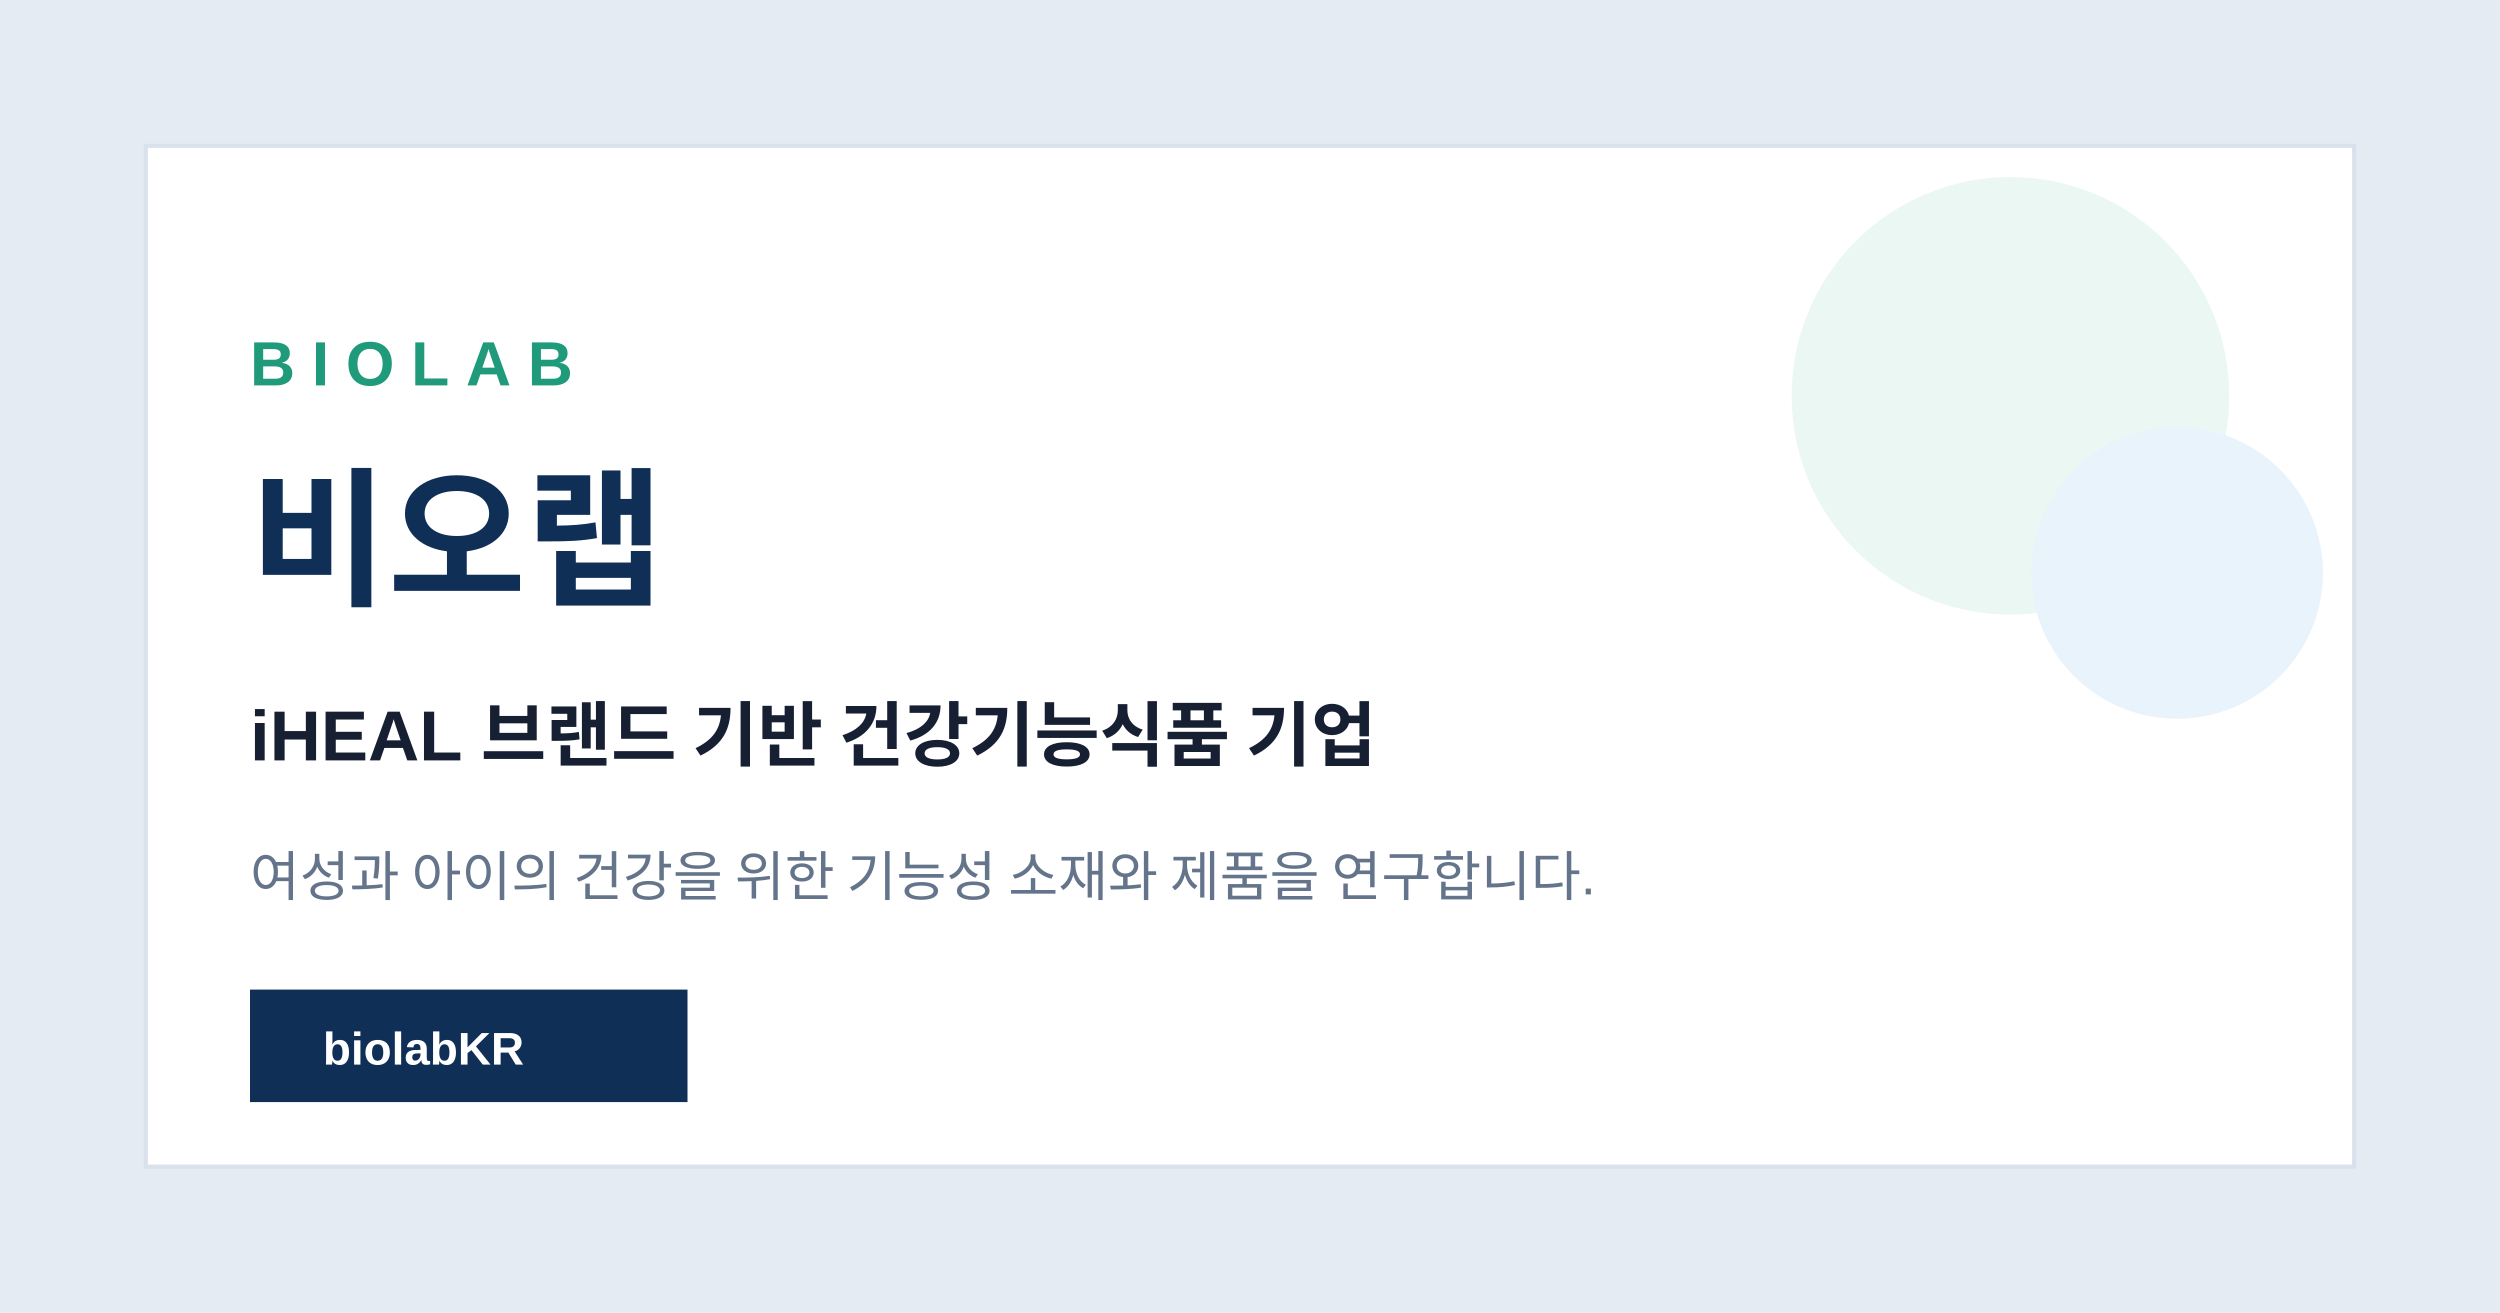
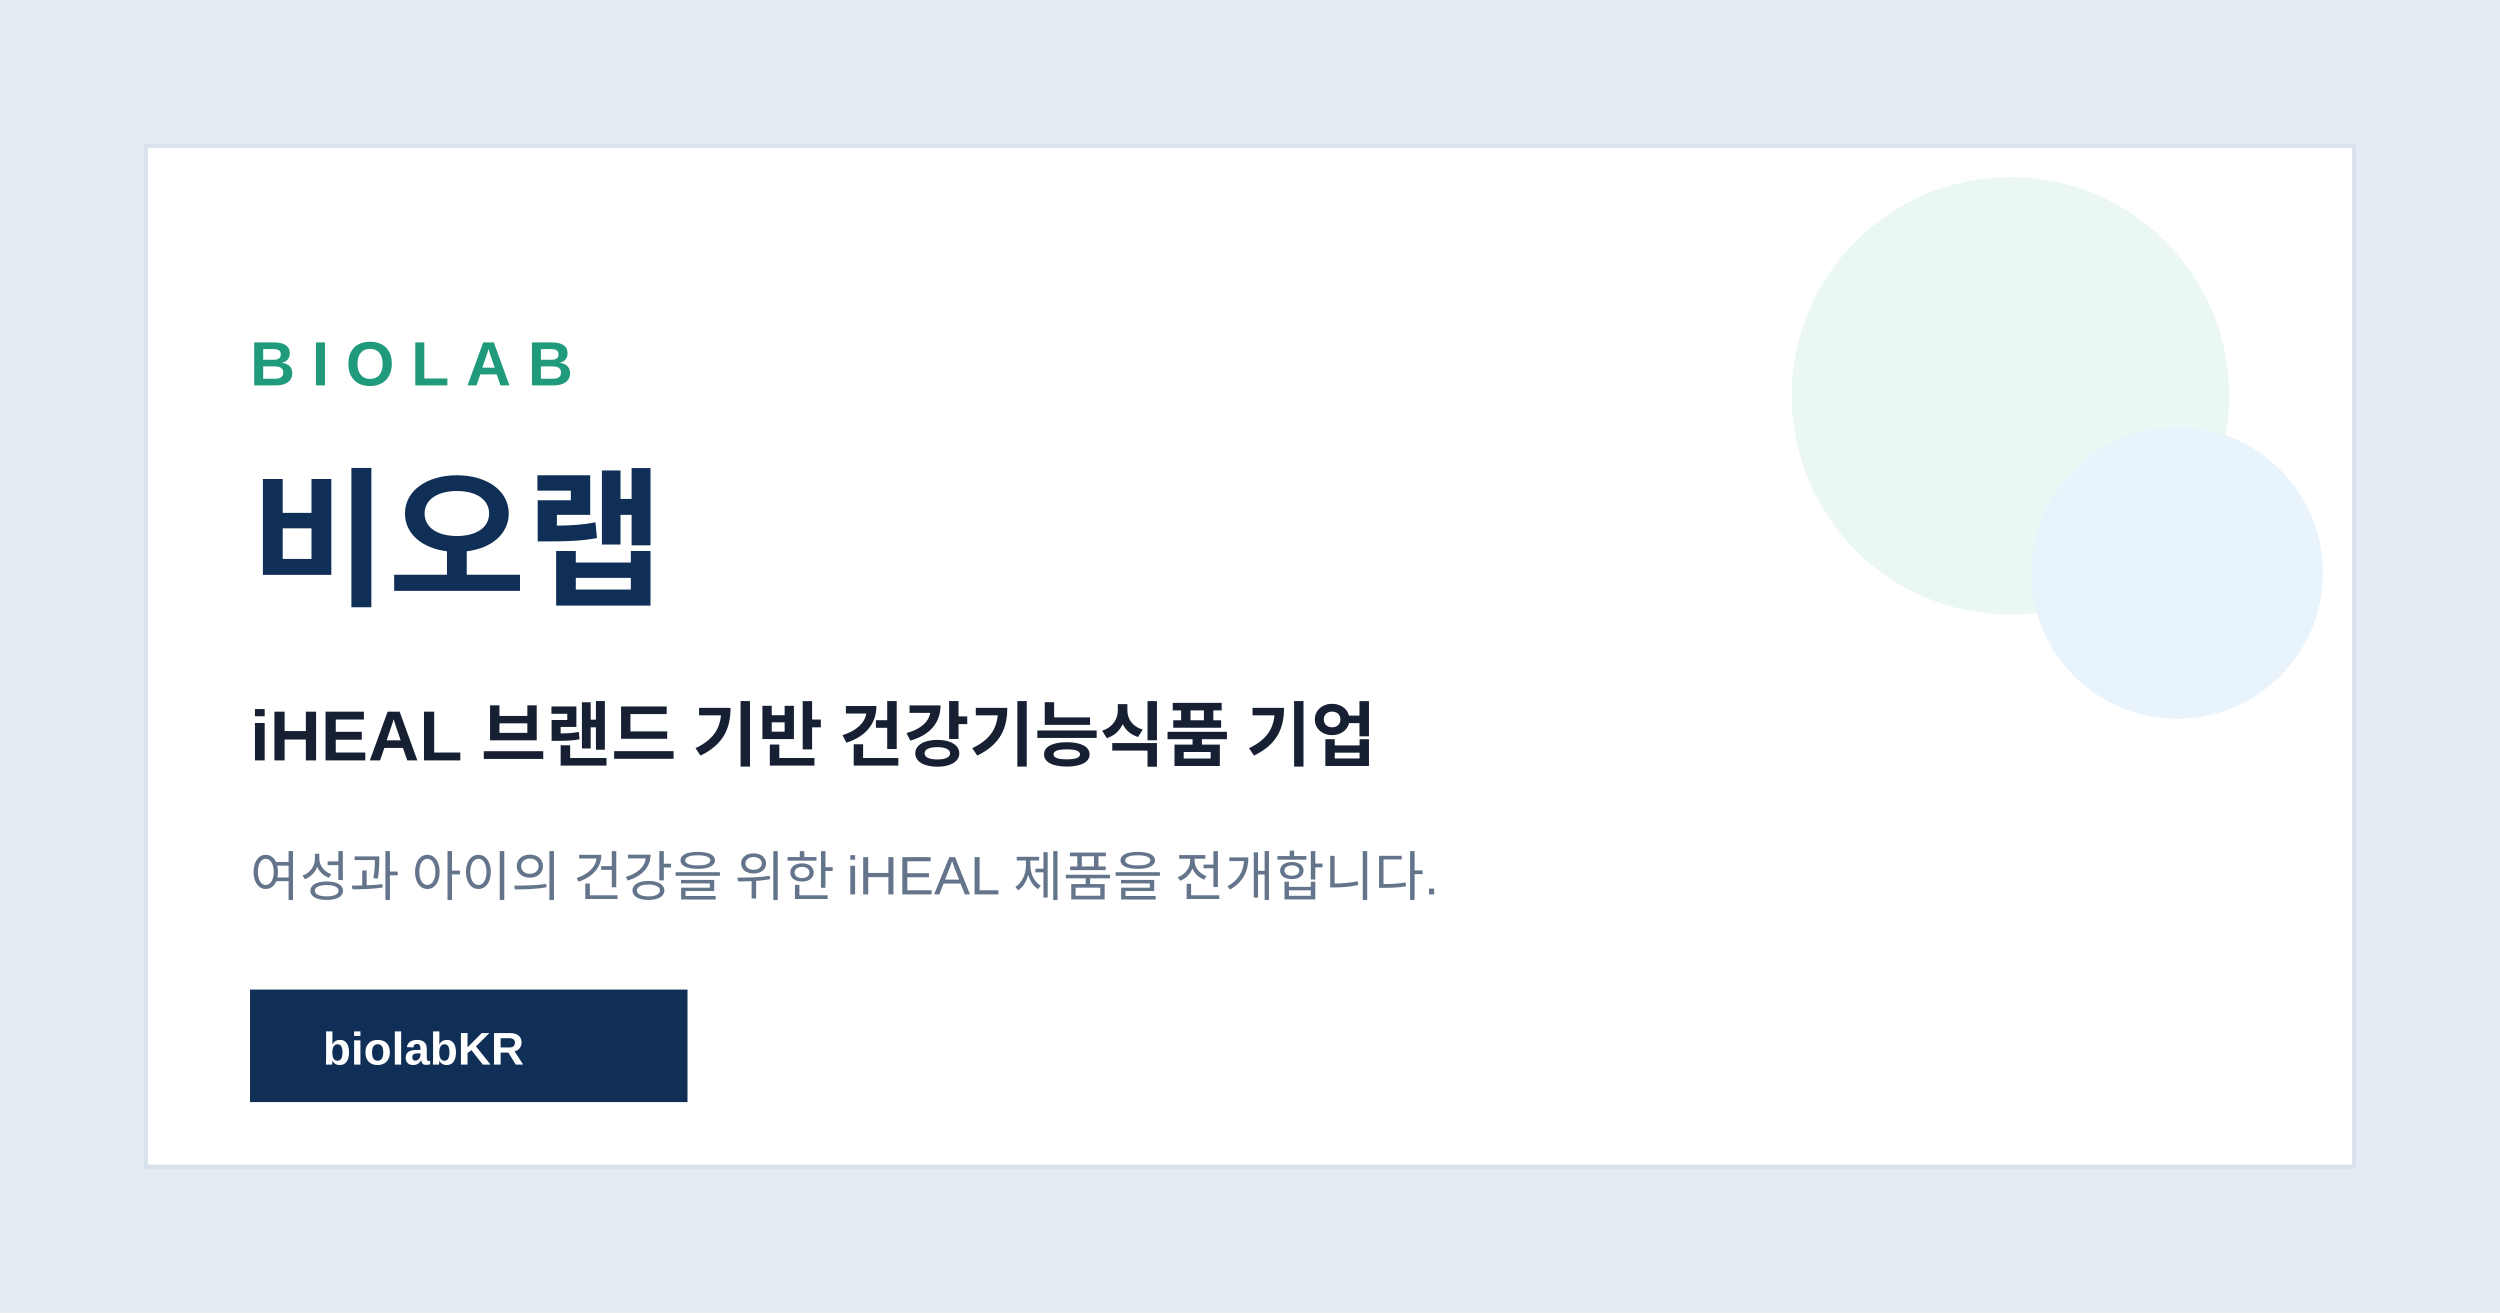
<svg xmlns="http://www.w3.org/2000/svg" width="1200" height="630" viewBox="0 0 1200 630">
  <rect width="1200" height="630" fill="#f7fbff" />
  <rect x="0" y="0" width="1200" height="630" fill="#0f2f57" opacity="0.08" />
  <rect x="70" y="70" width="1060" height="490" fill="#ffffff" stroke="#d9e2ec" stroke-width="2" />
  <circle cx="965" cy="190" r="105" fill="#eaf7f3" />
  <circle cx="1045" cy="275" r="70" fill="#e8f3fb" />
  <text x="120" y="185" font-family="Arial, sans-serif" font-size="30" font-weight="700" fill="#1f9a7a" letter-spacing="8">BIOLAB</text>
  <text x="120" y="285" font-family="Arial, sans-serif" font-size="72" font-weight="900" fill="#0f2f57">비오랩</text>
  <text x="120" y="365" font-family="Arial, sans-serif" font-size="34" font-weight="700" fill="#172033">iHEAL 브랜드 기반 건강기능식품 기업</text>
-   <text x="120" y="430" font-family="Arial, sans-serif" font-size="26" fill="#64748b">여성과 아이의 건강을 위한 기능성 소재와 제품을 연구합니다.</text>
+   <text x="120" y="430" font-family="Arial, sans-serif" font-size="26" fill="#64748b">여성과 아이의 건강을 위한 iHEAL 제품을 전개합니다.</text>
  <rect x="120" y="475" width="210" height="54" fill="#0f2f57" />
  <text x="155" y="511" font-family="Arial, sans-serif" font-size="22" font-weight="700" fill="#ffffff">biolabKR</text>
</svg>
